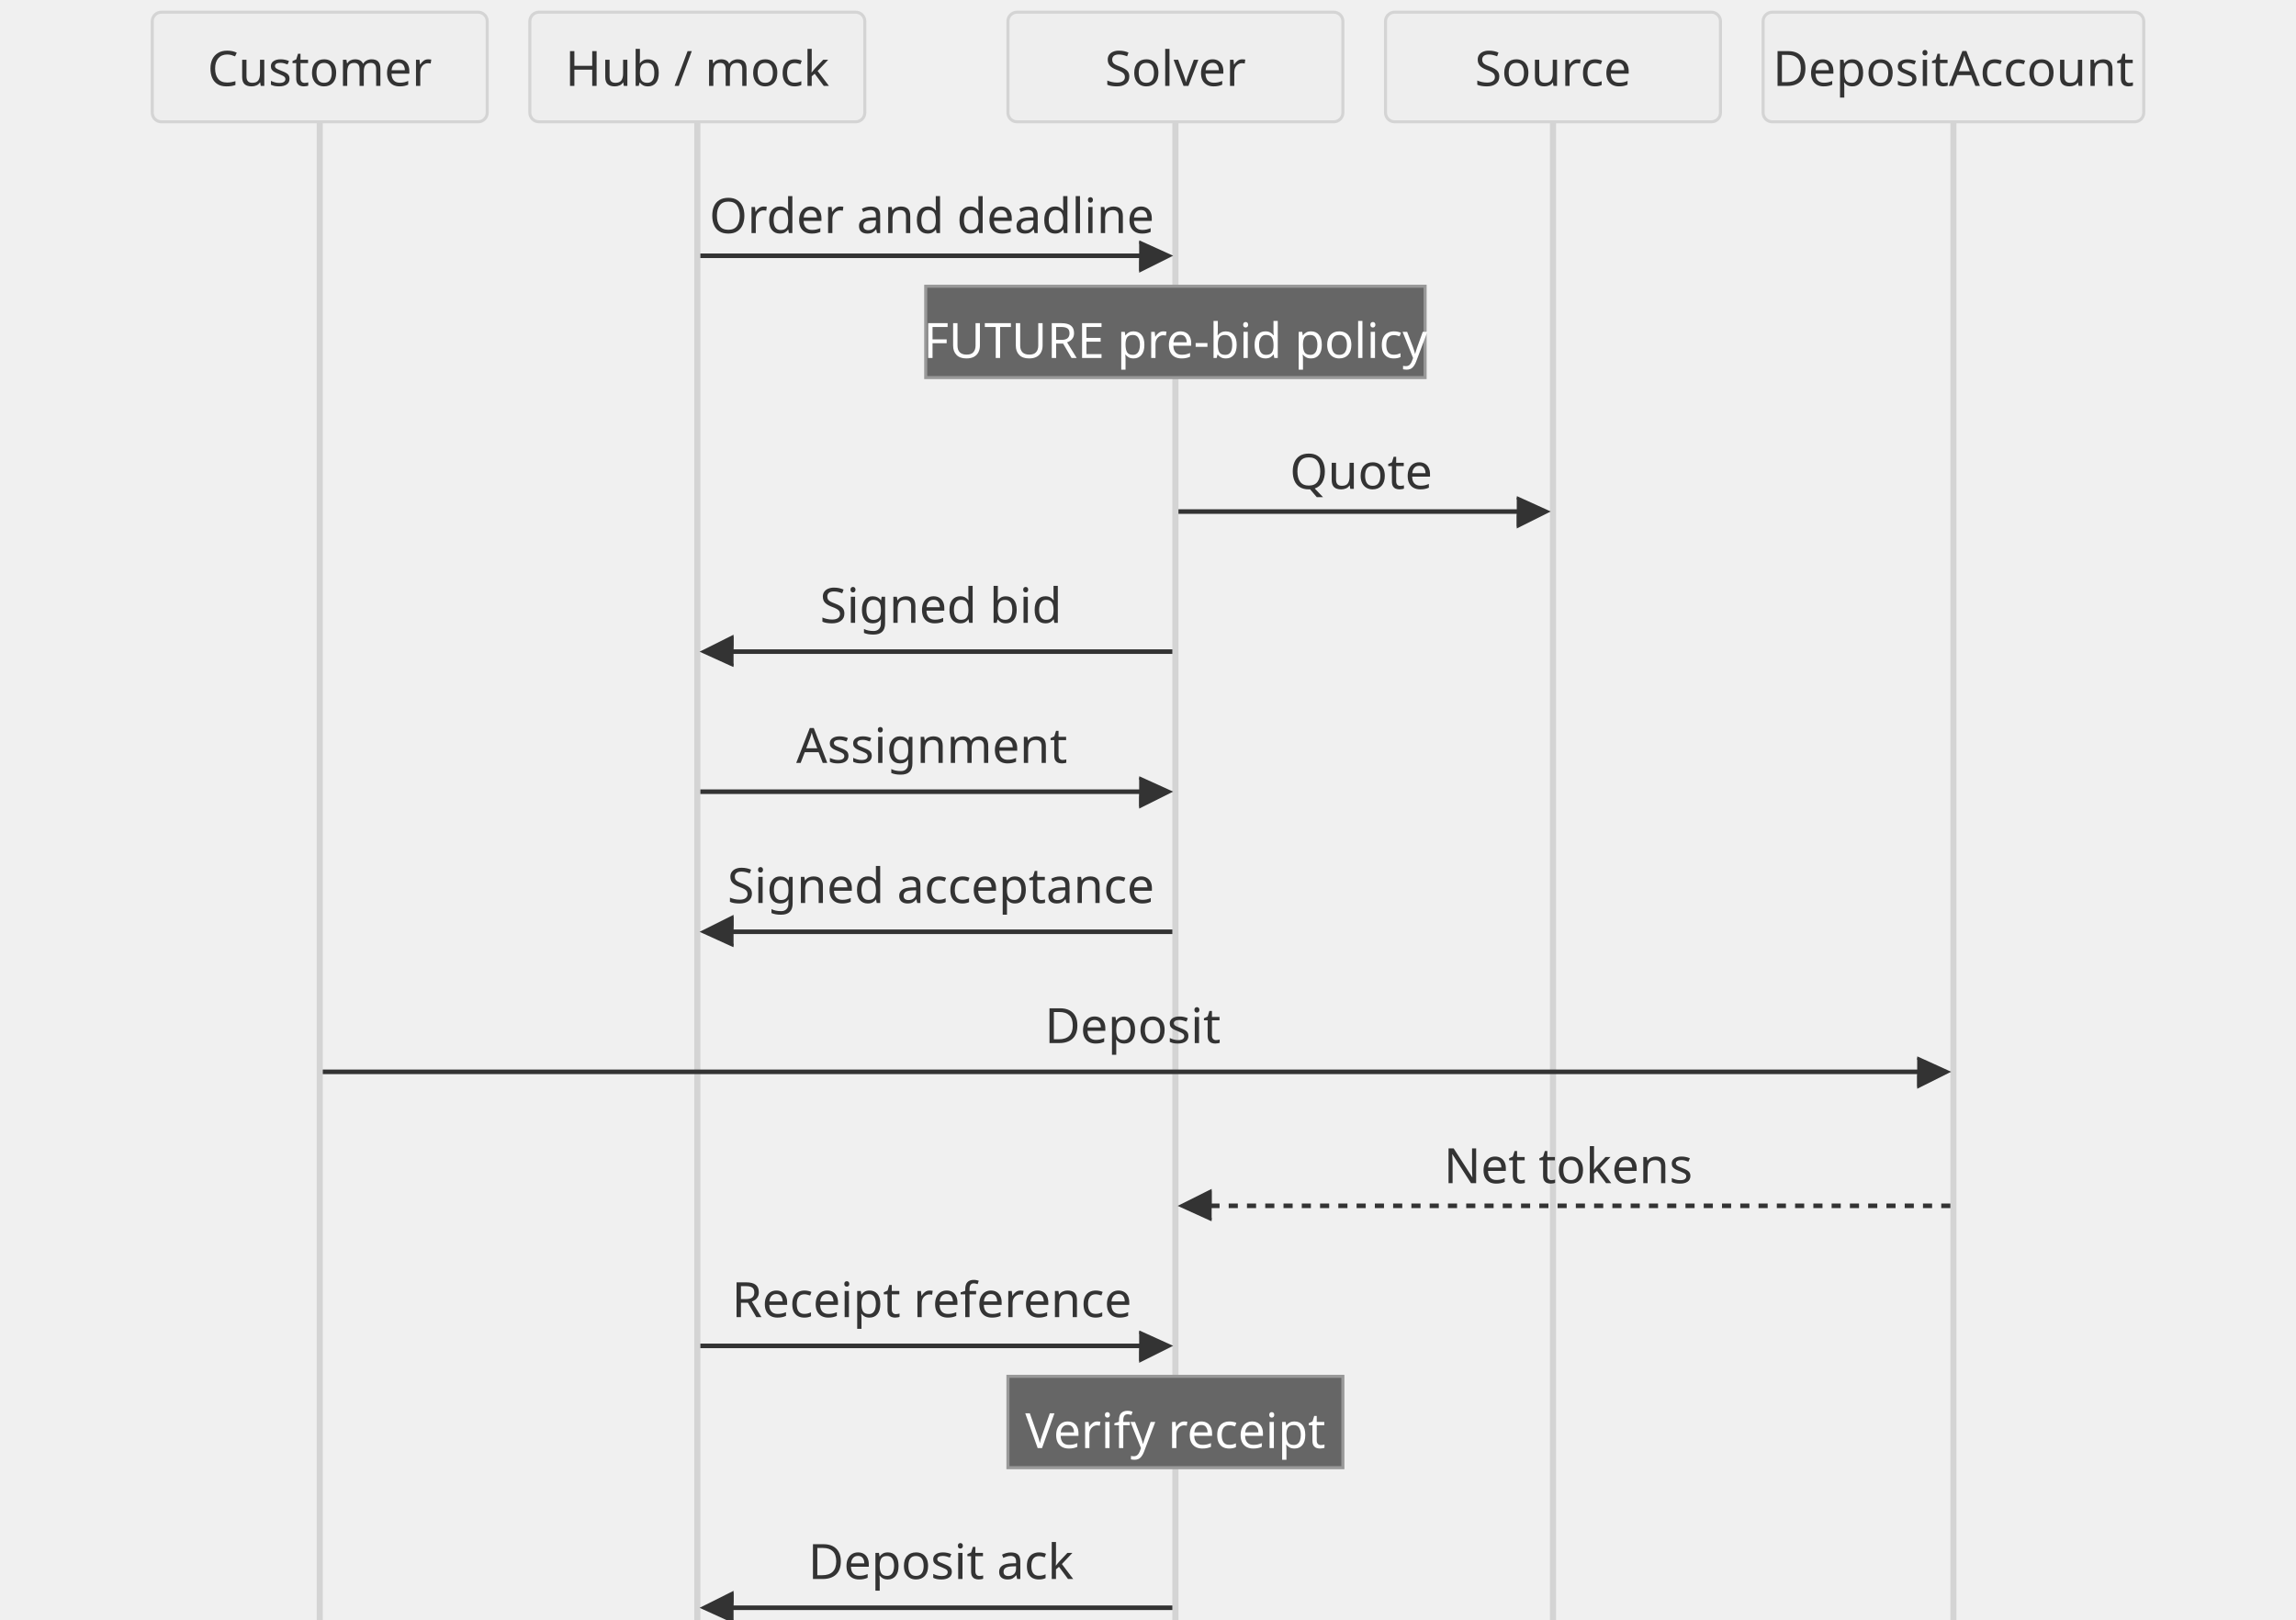
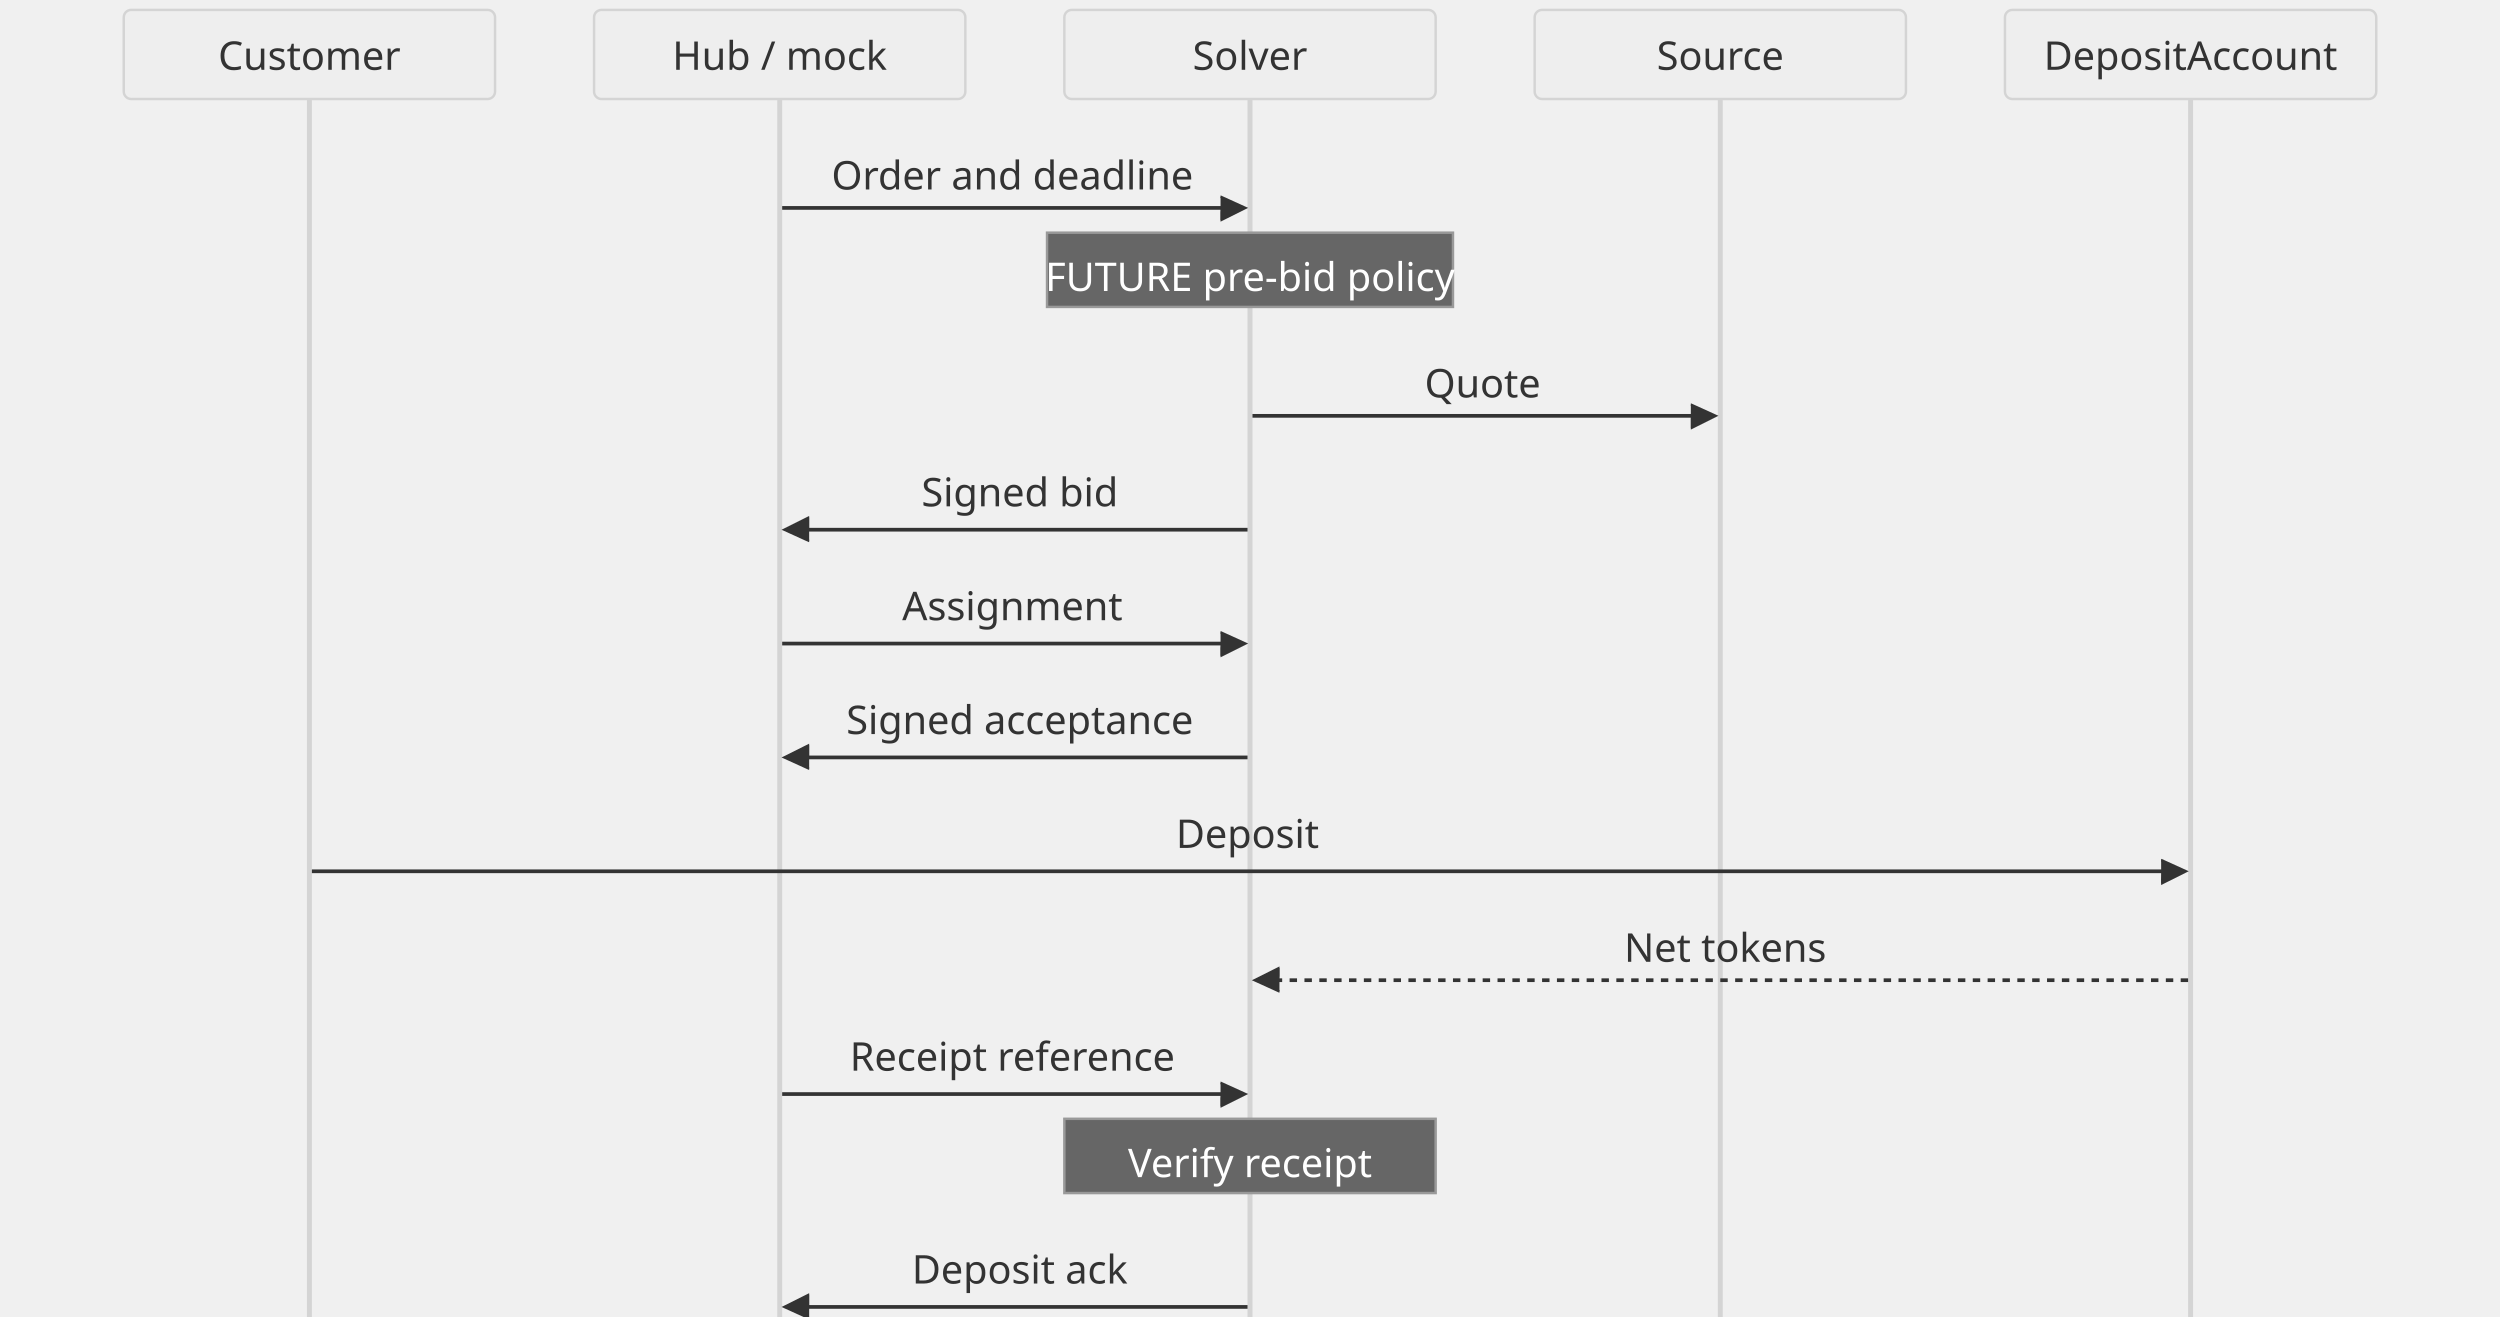
- <svg xmlns="http://www.w3.org/2000/svg" id="my-svg" width="754" height="532" viewBox="-50 -4 754 532" role="graphics-document document" aria-roledescription="sequence" style="background-color: transparent;">
+ <svg xmlns="http://www.w3.org/2000/svg" id="my-svg" width="1010" height="532" viewBox="-50 -4 1010 532" role="graphics-document document" aria-roledescription="sequence" style="background-color: transparent;">
  <g>
-     <line id="actor4" x1="591.5" y1="36" x2="591.5" y2="2000" class="actor-line 200" stroke-width="0.5px" stroke="#999" name="D" data-et="life-line" data-id="D" />
+     <line id="actor4" x1="835" y1="36" x2="835" y2="2000" class="actor-line 200" stroke-width="0.5px" stroke="#999" name="D" data-et="life-line" data-id="D" />
    <g id="root-4" data-et="participant" data-type="participant" data-id="D">
-       <rect x="529" y="0" fill="#eaeaea" stroke="#666" width="125" height="36" name="D" rx="3" ry="3" class="actor actor-top" />
-       <text x="591.5" y="18" dominant-baseline="central" alignment-baseline="central" class="actor actor-box" style="text-anchor: middle; font-size: 16px; font-weight: 400;">
-         <tspan x="591.5" dy="0">DepositAccount</tspan>
+       <rect x="760" y="0" fill="#eaeaea" stroke="#666" width="150" height="36" name="D" rx="3" ry="3" class="actor actor-top" />
+       <text x="835" y="18" dominant-baseline="central" alignment-baseline="central" class="actor actor-box" style="text-anchor: middle; font-size: 16px; font-weight: 400;">
+         <tspan x="835" dy="0">DepositAccount</tspan>
      </text>
    </g>
  </g>
  <g>
-     <line id="actor3" x1="460" y1="36" x2="460" y2="2000" class="actor-line 200" stroke-width="0.5px" stroke="#999" name="V" data-et="life-line" data-id="V" />
+     <line id="actor3" x1="645" y1="36" x2="645" y2="2000" class="actor-line 200" stroke-width="0.5px" stroke="#999" name="V" data-et="life-line" data-id="V" />
    <g id="root-3" data-et="participant" data-type="participant" data-id="V">
-       <rect x="405" y="0" fill="#eaeaea" stroke="#666" width="110" height="36" name="V" rx="3" ry="3" class="actor actor-top" />
-       <text x="460" y="18" dominant-baseline="central" alignment-baseline="central" class="actor actor-box" style="text-anchor: middle; font-size: 16px; font-weight: 400;">
-         <tspan x="460" dy="0">Source</tspan>
+       <rect x="570" y="0" fill="#eaeaea" stroke="#666" width="150" height="36" name="V" rx="3" ry="3" class="actor actor-top" />
+       <text x="645" y="18" dominant-baseline="central" alignment-baseline="central" class="actor actor-box" style="text-anchor: middle; font-size: 16px; font-weight: 400;">
+         <tspan x="645" dy="0">Source</tspan>
      </text>
    </g>
  </g>
  <g>
-     <line id="actor2" x1="336" y1="36" x2="336" y2="2000" class="actor-line 200" stroke-width="0.5px" stroke="#999" name="S" data-et="life-line" data-id="S" />
+     <line id="actor2" x1="455" y1="36" x2="455" y2="2000" class="actor-line 200" stroke-width="0.5px" stroke="#999" name="S" data-et="life-line" data-id="S" />
    <g id="root-2" data-et="participant" data-type="participant" data-id="S">
-       <rect x="281" y="0" fill="#eaeaea" stroke="#666" width="110" height="36" name="S" rx="3" ry="3" class="actor actor-top" />
-       <text x="336" y="18" dominant-baseline="central" alignment-baseline="central" class="actor actor-box" style="text-anchor: middle; font-size: 16px; font-weight: 400;">
-         <tspan x="336" dy="0">Solver</tspan>
+       <rect x="380" y="0" fill="#eaeaea" stroke="#666" width="150" height="36" name="S" rx="3" ry="3" class="actor actor-top" />
+       <text x="455" y="18" dominant-baseline="central" alignment-baseline="central" class="actor actor-box" style="text-anchor: middle; font-size: 16px; font-weight: 400;">
+         <tspan x="455" dy="0">Solver</tspan>
      </text>
    </g>
  </g>
  <g>
-     <line id="actor1" x1="179" y1="36" x2="179" y2="2000" class="actor-line 200" stroke-width="0.5px" stroke="#999" name="H" data-et="life-line" data-id="H" />
+     <line id="actor1" x1="265" y1="36" x2="265" y2="2000" class="actor-line 200" stroke-width="0.5px" stroke="#999" name="H" data-et="life-line" data-id="H" />
    <g id="root-1" data-et="participant" data-type="participant" data-id="H">
-       <rect x="124" y="0" fill="#eaeaea" stroke="#666" width="110" height="36" name="H" rx="3" ry="3" class="actor actor-top" />
-       <text x="179" y="18" dominant-baseline="central" alignment-baseline="central" class="actor actor-box" style="text-anchor: middle; font-size: 16px; font-weight: 400;">
-         <tspan x="179" dy="0">Hub / mock</tspan>
+       <rect x="190" y="0" fill="#eaeaea" stroke="#666" width="150" height="36" name="H" rx="3" ry="3" class="actor actor-top" />
+       <text x="265" y="18" dominant-baseline="central" alignment-baseline="central" class="actor actor-box" style="text-anchor: middle; font-size: 16px; font-weight: 400;">
+         <tspan x="265" dy="0">Hub / mock</tspan>
      </text>
    </g>
  </g>
  <g>
-     <line id="actor0" x1="55" y1="36" x2="55" y2="2000" class="actor-line 200" stroke-width="0.5px" stroke="#999" name="C" data-et="life-line" data-id="C" />
+     <line id="actor0" x1="75" y1="36" x2="75" y2="2000" class="actor-line 200" stroke-width="0.5px" stroke="#999" name="C" data-et="life-line" data-id="C" />
    <g id="root-0" data-et="participant" data-type="participant" data-id="C">
-       <rect x="0" y="0" fill="#eaeaea" stroke="#666" width="110" height="36" name="C" rx="3" ry="3" class="actor actor-top" />
-       <text x="55" y="18" dominant-baseline="central" alignment-baseline="central" class="actor actor-box" style="text-anchor: middle; font-size: 16px; font-weight: 400;">
-         <tspan x="55" dy="0">Customer</tspan>
+       <rect x="0" y="0" fill="#eaeaea" stroke="#666" width="150" height="36" name="C" rx="3" ry="3" class="actor actor-top" />
+       <text x="75" y="18" dominant-baseline="central" alignment-baseline="central" class="actor actor-box" style="text-anchor: middle; font-size: 16px; font-weight: 400;">
+         <tspan x="75" dy="0">Customer</tspan>
      </text>
    </g>
  </g>
  <style>#my-svg{font-family:Noto Sans,sans-serif;font-size:16px;fill:#000000;}@keyframes edge-animation-frame{from{stroke-dashoffset:0;}}@keyframes dash{to{stroke-dashoffset:0;}}#my-svg .edge-animation-slow{stroke-dasharray:9,5!important;stroke-dashoffset:900;animation:dash 50s linear infinite;stroke-linecap:round;}#my-svg .edge-animation-fast{stroke-dasharray:9,5!important;stroke-dashoffset:900;animation:dash 20s linear infinite;stroke-linecap:round;}#my-svg .error-icon{fill:#552222;}#my-svg .error-text{fill:#552222;stroke:#552222;}#my-svg .edge-thickness-normal{stroke-width:1px;}#my-svg .edge-thickness-thick{stroke-width:3.5px;}#my-svg .edge-pattern-solid{stroke-dasharray:0;}#my-svg .edge-thickness-invisible{stroke-width:0;fill:none;}#my-svg .edge-pattern-dashed{stroke-dasharray:3;}#my-svg .edge-pattern-dotted{stroke-dasharray:2;}#my-svg .marker{fill:#5b6b7c;stroke:#5b6b7c;}#my-svg .marker.cross{stroke:#5b6b7c;}#my-svg svg{font-family:Noto Sans,sans-serif;font-size:16px;}#my-svg p{margin:0;}#my-svg .actor{stroke:hsl(0, 0%, 83%);fill:#eee;stroke-width:1;}#my-svg rect.actor.outer-path[data-look="neo"]{filter:drop-shadow( 1px 2px 2px rgba(185,185,185,1));}#my-svg rect.note[data-look="neo"]{stroke:#999;fill:#666;filter:drop-shadow( 1px 2px 2px rgba(185,185,185,1));}#my-svg text.actor&gt;tspan{fill:#333;stroke:none;}#my-svg .actor-line{stroke:hsl(0, 0%, 83%);}#my-svg .innerArc{stroke-width:1.5;stroke-dasharray:none;}#my-svg .messageLine0{stroke-width:1.5;stroke-dasharray:none;stroke:#333;}#my-svg .messageLine1{stroke-width:1.5;stroke-dasharray:2,2;stroke:#333;}#my-svg [id$="-arrowhead"] path{fill:#333;stroke:#333;}#my-svg .sequenceNumber{fill:white;}#my-svg [id$="-sequencenumber"]{fill:#333;}#my-svg [id$="-crosshead"] path{fill:#333;stroke:#333;}#my-svg .messageText{fill:#333;stroke:none;}#my-svg .labelBox{stroke:hsl(0, 0%, 83%);fill:#eee;filter:none;}#my-svg .labelText,#my-svg .labelText&gt;tspan{fill:#333;stroke:none;}#my-svg .loopText,#my-svg .loopText&gt;tspan{fill:#333;stroke:none;}#my-svg .sectionTitle,#my-svg .sectionTitle&gt;tspan{fill:#333;stroke:none;}#my-svg .loopLine{stroke-width:2px;stroke-dasharray:2,2;stroke:hsl(0, 0%, 83%);fill:hsl(0, 0%, 83%);}#my-svg .note{stroke:#999;fill:#666;}#my-svg .noteText,#my-svg .noteText&gt;tspan{fill:#fff;stroke:none;font-weight:normal;}#my-svg .activation0{fill:#f4f4f4;stroke:#666;}#my-svg .activation1{fill:#f4f4f4;stroke:#666;}#my-svg .activation2{fill:#f4f4f4;stroke:#666;}#my-svg .actorPopupMenu{position:absolute;}#my-svg .actorPopupMenuPanel{position:absolute;fill:#eee;box-shadow:0px 8px 16px 0px rgba(0,0,0,0.2);filter:drop-shadow(3px 5px 2px rgb(0 0 0 / 0.4));}#my-svg .actor-man circle,#my-svg line{fill:#eee;stroke-width:2px;}#my-svg g rect.rect{filter:drop-shadow( 1px 2px 2px rgba(185,185,185,1));stroke:#999;}#my-svg .node .neo-node{stroke:#999;}#my-svg [data-look="neo"].node rect,#my-svg [data-look="neo"].cluster rect,#my-svg [data-look="neo"].node polygon{stroke:url(#my-svg-gradient);filter:drop-shadow( 1px 2px 2px rgba(185,185,185,1));}#my-svg [data-look="neo"].swimlane.cluster rect{filter:none;}#my-svg [data-look="neo"].node path{stroke:url(#my-svg-gradient);stroke-width:1px;}#my-svg [data-look="neo"].node .outer-path{filter:drop-shadow( 1px 2px 2px rgba(185,185,185,1));}#my-svg [data-look="neo"].node .neo-line path{stroke:#999;filter:none;}#my-svg [data-look="neo"].node circle{stroke:url(#my-svg-gradient);filter:drop-shadow( 1px 2px 2px rgba(185,185,185,1));}#my-svg [data-look="neo"].node circle .state-start{fill:#000000;}#my-svg [data-look="neo"].icon-shape .icon{fill:url(#my-svg-gradient);filter:drop-shadow( 1px 2px 2px rgba(185,185,185,1));}#my-svg [data-look="neo"].icon-shape .icon-neo path{stroke:url(#my-svg-gradient);filter:drop-shadow( 1px 2px 2px rgba(185,185,185,1));}#my-svg :root{--mermaid-font-family:"trebuchet ms",verdana,arial,sans-serif;}</style>
  <g />
  <defs>
    <symbol id="my-svg-computer" width="24" height="24">
      <path transform="scale(.5)" d="M2 2v13h20v-13h-20zm18 11h-16v-9h16v9zm-10.228 6l.466-1h3.524l.467 1h-4.457zm14.228 3h-24l2-6h2.104l-1.33 4h18.45l-1.297-4h2.073l2 6zm-5-10h-14v-7h14v7z" />
    </symbol>
  </defs>
  <defs>
    <symbol id="my-svg-database" fill-rule="evenodd" clip-rule="evenodd">
      <path transform="scale(.5)" d="M12.258.001l.256.004.255.005.253.008.251.01.249.012.247.015.246.016.242.019.241.02.239.023.236.024.233.027.231.028.229.031.225.032.223.034.22.036.217.038.214.04.211.041.208.043.205.045.201.046.198.048.194.05.191.051.187.053.183.054.18.056.175.057.172.059.168.06.163.061.16.063.155.064.15.066.074.033.073.033.071.034.07.034.069.035.068.035.067.035.066.035.064.036.064.036.062.036.06.036.06.037.058.037.058.037.055.038.055.038.053.038.052.038.051.039.05.039.048.039.047.039.045.04.044.04.043.04.041.04.04.041.039.041.037.041.036.041.034.041.033.042.032.042.03.042.029.042.027.042.026.043.024.043.023.043.021.043.02.043.018.044.017.043.015.044.013.044.012.044.011.045.009.044.007.045.006.045.004.045.002.045.001.045v17l-.001.045-.002.045-.004.045-.006.045-.007.045-.009.044-.011.045-.012.044-.013.044-.015.044-.017.043-.018.044-.02.043-.021.043-.023.043-.024.043-.026.043-.027.042-.029.042-.03.042-.032.042-.033.042-.034.041-.036.041-.037.041-.039.041-.04.041-.041.04-.043.04-.044.04-.045.04-.047.039-.048.039-.05.039-.051.039-.052.038-.053.038-.055.038-.055.038-.058.037-.058.037-.06.037-.06.036-.062.036-.064.036-.064.036-.066.035-.067.035-.068.035-.069.035-.07.034-.071.034-.073.033-.074.033-.15.066-.155.064-.16.063-.163.061-.168.06-.172.059-.175.057-.18.056-.183.054-.187.053-.191.051-.194.05-.198.048-.201.046-.205.045-.208.043-.211.041-.214.04-.217.038-.22.036-.223.034-.225.032-.229.031-.231.028-.233.027-.236.024-.239.023-.241.02-.242.019-.246.016-.247.015-.249.012-.251.01-.253.008-.255.005-.256.004-.258.001-.258-.001-.256-.004-.255-.005-.253-.008-.251-.01-.249-.012-.247-.015-.245-.016-.243-.019-.241-.02-.238-.023-.236-.024-.234-.027-.231-.028-.228-.031-.226-.032-.223-.034-.22-.036-.217-.038-.214-.04-.211-.041-.208-.043-.204-.045-.201-.046-.198-.048-.195-.05-.19-.051-.187-.053-.184-.054-.179-.056-.176-.057-.172-.059-.167-.06-.164-.061-.159-.063-.155-.064-.151-.066-.074-.033-.072-.033-.072-.034-.07-.034-.069-.035-.068-.035-.067-.035-.066-.035-.064-.036-.063-.036-.062-.036-.061-.036-.06-.037-.058-.037-.057-.037-.056-.038-.055-.038-.053-.038-.052-.038-.051-.039-.049-.039-.049-.039-.046-.039-.046-.04-.044-.04-.043-.04-.041-.04-.04-.041-.039-.041-.037-.041-.036-.041-.034-.041-.033-.042-.032-.042-.03-.042-.029-.042-.027-.042-.026-.043-.024-.043-.023-.043-.021-.043-.02-.043-.018-.044-.017-.043-.015-.044-.013-.044-.012-.044-.011-.045-.009-.044-.007-.045-.006-.045-.004-.045-.002-.045-.001-.045v-17l.001-.045.002-.045.004-.045.006-.045.007-.045.009-.044.011-.045.012-.044.013-.044.015-.044.017-.043.018-.044.02-.043.021-.043.023-.043.024-.043.026-.043.027-.042.029-.042.03-.042.032-.042.033-.042.034-.041.036-.041.037-.041.039-.041.04-.041.041-.04.043-.04.044-.04.046-.04.046-.039.049-.039.049-.039.051-.039.052-.038.053-.038.055-.038.056-.038.057-.037.058-.037.06-.037.061-.036.062-.036.063-.036.064-.036.066-.035.067-.035.068-.035.069-.035.07-.034.072-.034.072-.033.074-.033.151-.066.155-.064.159-.063.164-.061.167-.06.172-.059.176-.057.179-.056.184-.054.187-.053.19-.051.195-.05.198-.048.201-.046.204-.045.208-.043.211-.041.214-.04.217-.038.22-.036.223-.034.226-.032.228-.031.231-.028.234-.027.236-.024.238-.023.241-.02.243-.019.245-.016.247-.015.249-.012.251-.01.253-.008.255-.005.256-.004.258-.001.258.001zm-9.258 20.499v.01l.001.021.003.021.004.022.005.021.006.022.007.022.009.023.01.022.011.023.012.023.013.023.015.023.016.024.017.023.018.024.019.024.021.024.022.025.023.024.024.025.052.049.056.05.061.051.066.051.07.051.075.051.079.052.084.052.088.052.092.052.097.052.102.051.105.052.11.052.114.051.119.051.123.051.127.05.131.05.135.05.139.048.144.049.147.047.152.047.155.047.16.045.163.045.167.043.171.043.176.041.178.041.183.039.187.039.19.037.194.035.197.035.202.033.204.031.209.03.212.029.216.027.219.025.222.024.226.021.23.02.233.018.236.016.24.015.243.012.246.01.249.008.253.005.256.004.259.001.26-.001.257-.004.254-.005.25-.008.247-.011.244-.012.241-.014.237-.016.233-.018.231-.021.226-.021.224-.024.22-.026.216-.027.212-.028.21-.031.205-.031.202-.034.198-.034.194-.036.191-.037.187-.039.183-.04.179-.04.175-.042.172-.043.168-.044.163-.045.16-.046.155-.046.152-.047.148-.048.143-.049.139-.049.136-.05.131-.05.126-.05.123-.051.118-.052.114-.051.11-.052.106-.052.101-.052.096-.052.092-.052.088-.053.083-.051.079-.052.074-.052.07-.051.065-.051.06-.051.056-.05.051-.05.023-.024.023-.025.021-.024.02-.024.019-.024.018-.024.017-.024.015-.023.014-.024.013-.023.012-.023.01-.023.01-.022.008-.022.006-.022.006-.022.004-.022.004-.021.001-.021.001-.021v-4.127l-.077.055-.08.053-.083.054-.085.053-.087.052-.09.052-.093.051-.095.05-.097.05-.1.049-.102.049-.105.048-.106.047-.109.047-.111.046-.114.045-.115.045-.118.044-.12.043-.122.042-.124.042-.126.041-.128.04-.13.04-.132.038-.134.038-.135.037-.138.037-.139.035-.142.035-.143.034-.144.033-.147.032-.148.031-.15.03-.151.03-.153.029-.154.027-.156.027-.158.026-.159.025-.161.024-.162.023-.163.022-.165.021-.166.02-.167.019-.169.018-.169.017-.171.016-.173.015-.173.014-.175.013-.175.012-.177.011-.178.01-.179.008-.179.008-.181.006-.182.005-.182.004-.184.003-.184.002h-.37l-.184-.002-.184-.003-.182-.004-.182-.005-.181-.006-.179-.008-.179-.008-.178-.01-.176-.011-.176-.012-.175-.013-.173-.014-.172-.015-.171-.016-.17-.017-.169-.018-.167-.019-.166-.02-.165-.021-.163-.022-.162-.023-.161-.024-.159-.025-.157-.026-.156-.027-.155-.027-.153-.029-.151-.03-.15-.03-.148-.031-.146-.032-.145-.033-.143-.034-.141-.035-.14-.035-.137-.037-.136-.037-.134-.038-.132-.038-.13-.04-.128-.04-.126-.041-.124-.042-.122-.042-.12-.044-.117-.043-.116-.045-.113-.045-.112-.046-.109-.047-.106-.047-.105-.048-.102-.049-.1-.049-.097-.05-.095-.05-.093-.052-.09-.051-.087-.052-.085-.053-.083-.054-.08-.054-.077-.054v4.127zm0-5.654v.011l.001.021.003.021.004.021.005.022.006.022.007.022.009.022.01.022.011.023.012.023.013.023.015.024.016.023.017.024.018.024.019.024.021.024.022.024.023.025.024.024.052.05.056.05.061.05.066.051.07.051.075.052.079.051.084.052.088.052.092.052.097.052.102.052.105.052.11.051.114.051.119.052.123.05.127.051.131.05.135.049.139.049.144.048.147.048.152.047.155.046.16.045.163.045.167.044.171.042.176.042.178.04.183.04.187.038.19.037.194.036.197.034.202.033.204.032.209.03.212.028.216.027.219.025.222.024.226.022.23.02.233.018.236.016.24.014.243.012.246.01.249.008.253.006.256.003.259.001.26-.001.257-.003.254-.006.25-.008.247-.01.244-.012.241-.015.237-.016.233-.018.231-.02.226-.022.224-.024.22-.025.216-.027.212-.029.21-.03.205-.032.202-.033.198-.035.194-.036.191-.037.187-.039.183-.039.179-.041.175-.042.172-.043.168-.044.163-.045.16-.045.155-.047.152-.047.148-.048.143-.048.139-.05.136-.049.131-.05.126-.051.123-.051.118-.051.114-.052.11-.052.106-.052.101-.052.096-.052.092-.052.088-.052.083-.052.079-.052.074-.051.07-.052.065-.051.06-.05.056-.051.051-.049.023-.025.023-.024.021-.025.02-.024.019-.024.018-.024.017-.024.015-.023.014-.023.013-.024.012-.022.01-.023.01-.023.008-.022.006-.022.006-.022.004-.021.004-.022.001-.021.001-.021v-4.139l-.077.054-.08.054-.083.054-.085.052-.087.053-.09.051-.093.051-.095.051-.097.05-.1.049-.102.049-.105.048-.106.047-.109.047-.111.046-.114.045-.115.044-.118.044-.12.044-.122.042-.124.042-.126.041-.128.04-.13.039-.132.039-.134.038-.135.037-.138.036-.139.036-.142.035-.143.033-.144.033-.147.033-.148.031-.15.03-.151.03-.153.028-.154.028-.156.027-.158.026-.159.025-.161.024-.162.023-.163.022-.165.021-.166.02-.167.019-.169.018-.169.017-.171.016-.173.015-.173.014-.175.013-.175.012-.177.011-.178.009-.179.009-.179.007-.181.007-.182.005-.182.004-.184.003-.184.002h-.37l-.184-.002-.184-.003-.182-.004-.182-.005-.181-.007-.179-.007-.179-.009-.178-.009-.176-.011-.176-.012-.175-.013-.173-.014-.172-.015-.171-.016-.17-.017-.169-.018-.167-.019-.166-.02-.165-.021-.163-.022-.162-.023-.161-.024-.159-.025-.157-.026-.156-.027-.155-.028-.153-.028-.151-.03-.15-.03-.148-.031-.146-.033-.145-.033-.143-.033-.141-.035-.14-.036-.137-.036-.136-.037-.134-.038-.132-.039-.13-.039-.128-.04-.126-.041-.124-.042-.122-.043-.12-.043-.117-.044-.116-.044-.113-.046-.112-.046-.109-.046-.106-.047-.105-.048-.102-.049-.1-.049-.097-.05-.095-.051-.093-.051-.09-.051-.087-.053-.085-.052-.083-.054-.08-.054-.077-.054v4.139zm0-5.666v.011l.001.02.003.022.004.021.005.022.006.021.007.022.009.023.01.022.011.023.012.023.013.023.015.023.016.024.017.024.018.023.019.024.021.025.022.024.023.024.024.025.052.05.056.05.061.05.066.051.07.051.075.052.079.051.084.052.088.052.092.052.097.052.102.052.105.051.11.052.114.051.119.051.123.051.127.05.131.05.135.05.139.049.144.048.147.048.152.047.155.046.16.045.163.045.167.043.171.043.176.042.178.04.183.04.187.038.19.037.194.036.197.034.202.033.204.032.209.03.212.028.216.027.219.025.222.024.226.021.23.02.233.018.236.017.24.014.243.012.246.01.249.008.253.006.256.003.259.001.26-.001.257-.003.254-.006.25-.008.247-.01.244-.013.241-.014.237-.016.233-.018.231-.02.226-.022.224-.024.22-.025.216-.027.212-.029.21-.03.205-.032.202-.033.198-.035.194-.036.191-.037.187-.039.183-.039.179-.041.175-.042.172-.043.168-.044.163-.045.16-.045.155-.047.152-.047.148-.048.143-.049.139-.049.136-.049.131-.051.126-.05.123-.051.118-.052.114-.051.11-.052.106-.052.101-.052.096-.052.092-.052.088-.052.083-.052.079-.052.074-.052.07-.051.065-.051.06-.051.056-.05.051-.049.023-.025.023-.025.021-.024.02-.024.019-.024.018-.024.017-.024.015-.023.014-.024.013-.023.012-.023.01-.022.01-.023.008-.022.006-.022.006-.022.004-.022.004-.021.001-.021.001-.021v-4.153l-.077.054-.08.054-.083.053-.085.053-.087.053-.09.051-.093.051-.095.051-.097.05-.1.049-.102.048-.105.048-.106.048-.109.046-.111.046-.114.046-.115.044-.118.044-.12.043-.122.043-.124.042-.126.041-.128.04-.13.039-.132.039-.134.038-.135.037-.138.036-.139.036-.142.034-.143.034-.144.033-.147.032-.148.032-.15.03-.151.03-.153.028-.154.028-.156.027-.158.026-.159.024-.161.024-.162.023-.163.023-.165.021-.166.02-.167.019-.169.018-.169.017-.171.016-.173.015-.173.014-.175.013-.175.012-.177.01-.178.01-.179.009-.179.007-.181.006-.182.006-.182.004-.184.003-.184.001-.185.001-.185-.001-.184-.001-.184-.003-.182-.004-.182-.006-.181-.006-.179-.007-.179-.009-.178-.01-.176-.01-.176-.012-.175-.013-.173-.014-.172-.015-.171-.016-.17-.017-.169-.018-.167-.019-.166-.02-.165-.021-.163-.023-.162-.023-.161-.024-.159-.024-.157-.026-.156-.027-.155-.028-.153-.028-.151-.03-.15-.03-.148-.032-.146-.032-.145-.033-.143-.034-.141-.034-.14-.036-.137-.036-.136-.037-.134-.038-.132-.039-.13-.039-.128-.041-.126-.041-.124-.041-.122-.043-.12-.043-.117-.044-.116-.044-.113-.046-.112-.046-.109-.046-.106-.048-.105-.048-.102-.048-.1-.05-.097-.049-.095-.051-.093-.051-.09-.052-.087-.052-.085-.053-.083-.053-.08-.054-.077-.054v4.153zm8.74-8.179l-.257.004-.254.005-.25.008-.247.011-.244.012-.241.014-.237.016-.233.018-.231.021-.226.022-.224.023-.22.026-.216.027-.212.028-.21.031-.205.032-.202.033-.198.034-.194.036-.191.038-.187.038-.183.04-.179.041-.175.042-.172.043-.168.043-.163.045-.16.046-.155.046-.152.048-.148.048-.143.048-.139.049-.136.05-.131.05-.126.051-.123.051-.118.051-.114.052-.11.052-.106.052-.101.052-.096.052-.092.052-.088.052-.083.052-.079.052-.074.051-.07.052-.065.051-.06.05-.056.05-.051.05-.023.025-.023.024-.021.024-.02.025-.019.024-.018.024-.017.023-.015.024-.014.023-.013.023-.012.023-.01.023-.01.022-.008.022-.006.023-.006.021-.004.022-.004.021-.001.021-.001.021.001.021.001.021.004.021.004.022.006.021.006.023.008.022.01.022.01.023.012.023.013.023.014.023.015.024.017.023.018.024.019.024.02.025.021.024.023.024.023.025.051.05.056.05.06.05.065.051.07.052.074.051.079.052.083.052.088.052.092.052.096.052.101.052.106.052.11.052.114.052.118.051.123.051.126.051.131.05.136.05.139.049.143.048.148.048.152.048.155.046.16.046.163.045.168.043.172.043.175.042.179.041.183.04.187.038.191.038.194.036.198.034.202.033.205.032.21.031.212.028.216.027.22.026.224.023.226.022.231.021.233.018.237.016.241.014.244.012.247.011.25.008.254.005.257.004.26.001.26-.001.257-.004.254-.005.25-.008.247-.011.244-.012.241-.014.237-.016.233-.018.231-.021.226-.022.224-.023.22-.026.216-.027.212-.028.21-.031.205-.032.202-.033.198-.034.194-.036.191-.038.187-.038.183-.04.179-.041.175-.042.172-.043.168-.043.163-.045.16-.046.155-.046.152-.048.148-.048.143-.048.139-.049.136-.05.131-.05.126-.051.123-.051.118-.051.114-.052.11-.052.106-.052.101-.052.096-.052.092-.052.088-.052.083-.052.079-.052.074-.051.07-.052.065-.051.06-.05.056-.05.051-.05.023-.025.023-.024.021-.024.02-.025.019-.024.018-.024.017-.023.015-.024.014-.023.013-.023.012-.023.01-.023.01-.022.008-.022.006-.023.006-.021.004-.022.004-.021.001-.021.001-.021-.001-.021-.001-.021-.004-.021-.004-.022-.006-.021-.006-.023-.008-.022-.01-.022-.01-.023-.012-.023-.013-.023-.014-.023-.015-.024-.017-.023-.018-.024-.019-.024-.02-.025-.021-.024-.023-.024-.023-.025-.051-.05-.056-.05-.06-.05-.065-.051-.07-.052-.074-.051-.079-.052-.083-.052-.088-.052-.092-.052-.096-.052-.101-.052-.106-.052-.11-.052-.114-.052-.118-.051-.123-.051-.126-.051-.131-.05-.136-.05-.139-.049-.143-.048-.148-.048-.152-.048-.155-.046-.16-.046-.163-.045-.168-.043-.172-.043-.175-.042-.179-.041-.183-.04-.187-.038-.191-.038-.194-.036-.198-.034-.202-.033-.205-.032-.21-.031-.212-.028-.216-.027-.22-.026-.224-.023-.226-.022-.231-.021-.233-.018-.237-.016-.241-.014-.244-.012-.247-.011-.25-.008-.254-.005-.257-.004-.26-.001-.26.001z" />
    </symbol>
  </defs>
  <defs>
    <symbol id="my-svg-clock" width="24" height="24">
      <path transform="scale(.5)" d="M12 2c5.514 0 10 4.486 10 10s-4.486 10-10 10-10-4.486-10-10 4.486-10 10-10zm0-2c-6.627 0-12 5.373-12 12s5.373 12 12 12 12-5.373 12-12-5.373-12-12-12zm5.848 12.459c.202.038.202.333.001.372-1.907.361-6.045 1.111-6.547 1.111-.719 0-1.301-.582-1.301-1.301 0-.512.77-5.447 1.125-7.445.034-.192.312-.181.343.014l.985 6.238 5.394 1.011z" />
    </symbol>
  </defs>
  <defs>
    <marker id="my-svg-arrowhead" refX="7.9" refY="5" markerUnits="userSpaceOnUse" markerWidth="12" markerHeight="12" orient="auto-start-reverse">
      <path d="M -1 0 L 10 5 L 0 10 z" />
    </marker>
  </defs>
  <defs>
    <marker id="my-svg-crosshead" markerWidth="15" markerHeight="8" orient="auto" refX="4" refY="4.5">
      <path fill="none" stroke="#000000" stroke-width="1pt" d="M 1,2 L 6,7 M 6,2 L 1,7" style="stroke-dasharray: 0, 0;" />
    </marker>
  </defs>
  <defs>
    <marker id="my-svg-filled-head" refX="15.5" refY="7" markerWidth="20" markerHeight="28" orient="auto">
      <path d="M 18,7 L9,13 L14,7 L9,1 Z" />
    </marker>
  </defs>
  <defs>
    <marker id="my-svg-sequencenumber" refX="15" refY="15" markerWidth="60" markerHeight="40" orient="auto">
      <circle cx="15" cy="15" r="6" />
    </marker>
  </defs>
  <defs>
    <marker id="my-svg-solidTopArrowHead" refX="7.9" refY="7.25" markerUnits="userSpaceOnUse" markerWidth="12" markerHeight="12" orient="auto-start-reverse">
      <path d="M 0 0 L 10 8 L 0 8 z" />
    </marker>
  </defs>
  <defs>
    <marker id="my-svg-solidBottomArrowHead" refX="7.9" refY="0.75" markerUnits="userSpaceOnUse" markerWidth="12" markerHeight="12" orient="auto-start-reverse">
      <path d="M 0 0 L 10 0 L 0 8 z" />
    </marker>
  </defs>
  <defs>
    <marker id="my-svg-stickTopArrowHead" refX="7.5" refY="7" markerUnits="userSpaceOnUse" markerWidth="12" markerHeight="12" orient="auto-start-reverse">
      <path d="M 0 0 L 7 7" stroke="black" stroke-width="1.5" fill="none" />
    </marker>
  </defs>
  <defs>
    <marker id="my-svg-stickBottomArrowHead" refX="7.5" refY="0" markerUnits="userSpaceOnUse" markerWidth="12" markerHeight="12" orient="auto-start-reverse">
      <path d="M 0 7 L 7 0" stroke="black" stroke-width="1.5" fill="none" />
    </marker>
  </defs>
  <g data-et="note" data-id="i1">
-     <rect x="254" y="90" fill="#EDF2AE" stroke="#666" width="164" height="30" class="note" />
-     <text x="336" y="92" text-anchor="middle" dominant-baseline="middle" alignment-baseline="middle" class="noteText" dy="1em" style="font-size: 16px; font-weight: 400;">
-       <tspan x="336">FUTURE pre-bid policy</tspan>
+     <rect x="373" y="90" fill="#EDF2AE" stroke="#666" width="164" height="30" class="note" />
+     <text x="455" y="92" text-anchor="middle" dominant-baseline="middle" alignment-baseline="middle" class="noteText" dy="1em" style="font-size: 16px; font-weight: 400;">
+       <tspan x="455">FUTURE pre-bid policy</tspan>
    </text>
  </g>
  <g data-et="note" data-id="i9">
-     <rect x="281" y="448" fill="#EDF2AE" stroke="#666" width="110" height="30" class="note" />
-     <text x="336" y="450" text-anchor="middle" dominant-baseline="middle" alignment-baseline="middle" class="noteText" dy="1em" style="font-size: 16px; font-weight: 400;">
-       <tspan x="336">Verify receipt</tspan>
+     <rect x="380" y="448" fill="#EDF2AE" stroke="#666" width="150" height="30" class="note" />
+     <text x="455" y="450" text-anchor="middle" dominant-baseline="middle" alignment-baseline="middle" class="noteText" dy="1em" style="font-size: 16px; font-weight: 400;">
+       <tspan x="455">Verify receipt</tspan>
    </text>
  </g>
-   <text x="256" y="51" text-anchor="middle" dominant-baseline="middle" alignment-baseline="middle" class="messageText" dy="1em" style="font-size: 16px; font-weight: 400;">Order and deadline</text>
-   <line x1="180" y1="80" x2="332" y2="80" class="messageLine0" data-et="message" data-id="i0" data-from="H" data-to="S" stroke-width="2" stroke="none" marker-end="url(#my-svg-arrowhead)" style="fill: none;" />
-   <text x="397" y="135" text-anchor="middle" dominant-baseline="middle" alignment-baseline="middle" class="messageText" dy="1em" style="font-size: 16px; font-weight: 400;">Quote</text>
-   <line x1="337" y1="164" x2="456" y2="164" class="messageLine0" data-et="message" data-id="i2" data-from="S" data-to="V" stroke-width="2" stroke="none" marker-end="url(#my-svg-arrowhead)" style="fill: none;" />
-   <text x="259" y="179" text-anchor="middle" dominant-baseline="middle" alignment-baseline="middle" class="messageText" dy="1em" style="font-size: 16px; font-weight: 400;">Signed bid</text>
-   <line x1="335" y1="210" x2="183" y2="210" class="messageLine0" data-et="message" data-id="i3" data-from="S" data-to="H" stroke-width="2" stroke="none" marker-end="url(#my-svg-arrowhead)" style="fill: none;" />
-   <text x="256" y="225" text-anchor="middle" dominant-baseline="middle" alignment-baseline="middle" class="messageText" dy="1em" style="font-size: 16px; font-weight: 400;">Assignment</text>
-   <line x1="180" y1="256" x2="332" y2="256" class="messageLine0" data-et="message" data-id="i4" data-from="H" data-to="S" stroke-width="2" stroke="none" marker-end="url(#my-svg-arrowhead)" style="fill: none;" />
-   <text x="259" y="271" text-anchor="middle" dominant-baseline="middle" alignment-baseline="middle" class="messageText" dy="1em" style="font-size: 16px; font-weight: 400;">Signed acceptance</text>
-   <line x1="335" y1="302" x2="183" y2="302" class="messageLine0" data-et="message" data-id="i5" data-from="S" data-to="H" stroke-width="2" stroke="none" marker-end="url(#my-svg-arrowhead)" style="fill: none;" />
-   <text x="322" y="317" text-anchor="middle" dominant-baseline="middle" alignment-baseline="middle" class="messageText" dy="1em" style="font-size: 16px; font-weight: 400;">Deposit</text>
-   <line x1="56" y1="348" x2="587.5" y2="348" class="messageLine0" data-et="message" data-id="i6" data-from="C" data-to="D" stroke-width="2" stroke="none" marker-end="url(#my-svg-arrowhead)" style="fill: none;" />
-   <text x="465" y="363" text-anchor="middle" dominant-baseline="middle" alignment-baseline="middle" class="messageText" dy="1em" style="font-size: 16px; font-weight: 400;">Net tokens</text>
-   <line x1="590.5" y1="392" x2="340" y2="392" class="messageLine1" data-et="message" data-id="i7" data-from="D" data-to="S" stroke-width="2" stroke="none" marker-end="url(#my-svg-arrowhead)" style="stroke-dasharray: 3, 3; fill: none;" />
-   <text x="256" y="407" text-anchor="middle" dominant-baseline="middle" alignment-baseline="middle" class="messageText" dy="1em" style="font-size: 16px; font-weight: 400;">Receipt reference</text>
-   <line x1="180" y1="438" x2="332" y2="438" class="messageLine0" data-et="message" data-id="i8" data-from="H" data-to="S" stroke-width="2" stroke="none" marker-end="url(#my-svg-arrowhead)" style="fill: none;" />
-   <text x="259" y="493" text-anchor="middle" dominant-baseline="middle" alignment-baseline="middle" class="messageText" dy="1em" style="font-size: 16px; font-weight: 400;">Deposit ack</text>
-   <line x1="335" y1="524" x2="183" y2="524" class="messageLine0" data-et="message" data-id="i10" data-from="S" data-to="H" stroke-width="2" stroke="none" marker-end="url(#my-svg-arrowhead)" style="fill: none;" />
+   <text x="359" y="51" text-anchor="middle" dominant-baseline="middle" alignment-baseline="middle" class="messageText" dy="1em" style="font-size: 16px; font-weight: 400;">Order and deadline</text>
+   <line x1="266" y1="80" x2="451" y2="80" class="messageLine0" data-et="message" data-id="i0" data-from="H" data-to="S" stroke-width="2" stroke="none" marker-end="url(#my-svg-arrowhead)" style="fill: none;" />
+   <text x="549" y="135" text-anchor="middle" dominant-baseline="middle" alignment-baseline="middle" class="messageText" dy="1em" style="font-size: 16px; font-weight: 400;">Quote</text>
+   <line x1="456" y1="164" x2="641" y2="164" class="messageLine0" data-et="message" data-id="i2" data-from="S" data-to="V" stroke-width="2" stroke="none" marker-end="url(#my-svg-arrowhead)" style="fill: none;" />
+   <text x="362" y="179" text-anchor="middle" dominant-baseline="middle" alignment-baseline="middle" class="messageText" dy="1em" style="font-size: 16px; font-weight: 400;">Signed bid</text>
+   <line x1="454" y1="210" x2="269" y2="210" class="messageLine0" data-et="message" data-id="i3" data-from="S" data-to="H" stroke-width="2" stroke="none" marker-end="url(#my-svg-arrowhead)" style="fill: none;" />
+   <text x="359" y="225" text-anchor="middle" dominant-baseline="middle" alignment-baseline="middle" class="messageText" dy="1em" style="font-size: 16px; font-weight: 400;">Assignment</text>
+   <line x1="266" y1="256" x2="451" y2="256" class="messageLine0" data-et="message" data-id="i4" data-from="H" data-to="S" stroke-width="2" stroke="none" marker-end="url(#my-svg-arrowhead)" style="fill: none;" />
+   <text x="362" y="271" text-anchor="middle" dominant-baseline="middle" alignment-baseline="middle" class="messageText" dy="1em" style="font-size: 16px; font-weight: 400;">Signed acceptance</text>
+   <line x1="454" y1="302" x2="269" y2="302" class="messageLine0" data-et="message" data-id="i5" data-from="S" data-to="H" stroke-width="2" stroke="none" marker-end="url(#my-svg-arrowhead)" style="fill: none;" />
+   <text x="454" y="317" text-anchor="middle" dominant-baseline="middle" alignment-baseline="middle" class="messageText" dy="1em" style="font-size: 16px; font-weight: 400;">Deposit</text>
+   <line x1="76" y1="348" x2="831" y2="348" class="messageLine0" data-et="message" data-id="i6" data-from="C" data-to="D" stroke-width="2" stroke="none" marker-end="url(#my-svg-arrowhead)" style="fill: none;" />
+   <text x="647" y="363" text-anchor="middle" dominant-baseline="middle" alignment-baseline="middle" class="messageText" dy="1em" style="font-size: 16px; font-weight: 400;">Net tokens</text>
+   <line x1="834" y1="392" x2="459" y2="392" class="messageLine1" data-et="message" data-id="i7" data-from="D" data-to="S" stroke-width="2" stroke="none" marker-end="url(#my-svg-arrowhead)" style="stroke-dasharray: 3, 3; fill: none;" />
+   <text x="359" y="407" text-anchor="middle" dominant-baseline="middle" alignment-baseline="middle" class="messageText" dy="1em" style="font-size: 16px; font-weight: 400;">Receipt reference</text>
+   <line x1="266" y1="438" x2="451" y2="438" class="messageLine0" data-et="message" data-id="i8" data-from="H" data-to="S" stroke-width="2" stroke="none" marker-end="url(#my-svg-arrowhead)" style="fill: none;" />
+   <text x="362" y="493" text-anchor="middle" dominant-baseline="middle" alignment-baseline="middle" class="messageText" dy="1em" style="font-size: 16px; font-weight: 400;">Deposit ack</text>
+   <line x1="454" y1="524" x2="269" y2="524" class="messageLine0" data-et="message" data-id="i10" data-from="S" data-to="H" stroke-width="2" stroke="none" marker-end="url(#my-svg-arrowhead)" style="fill: none;" />
</svg>
